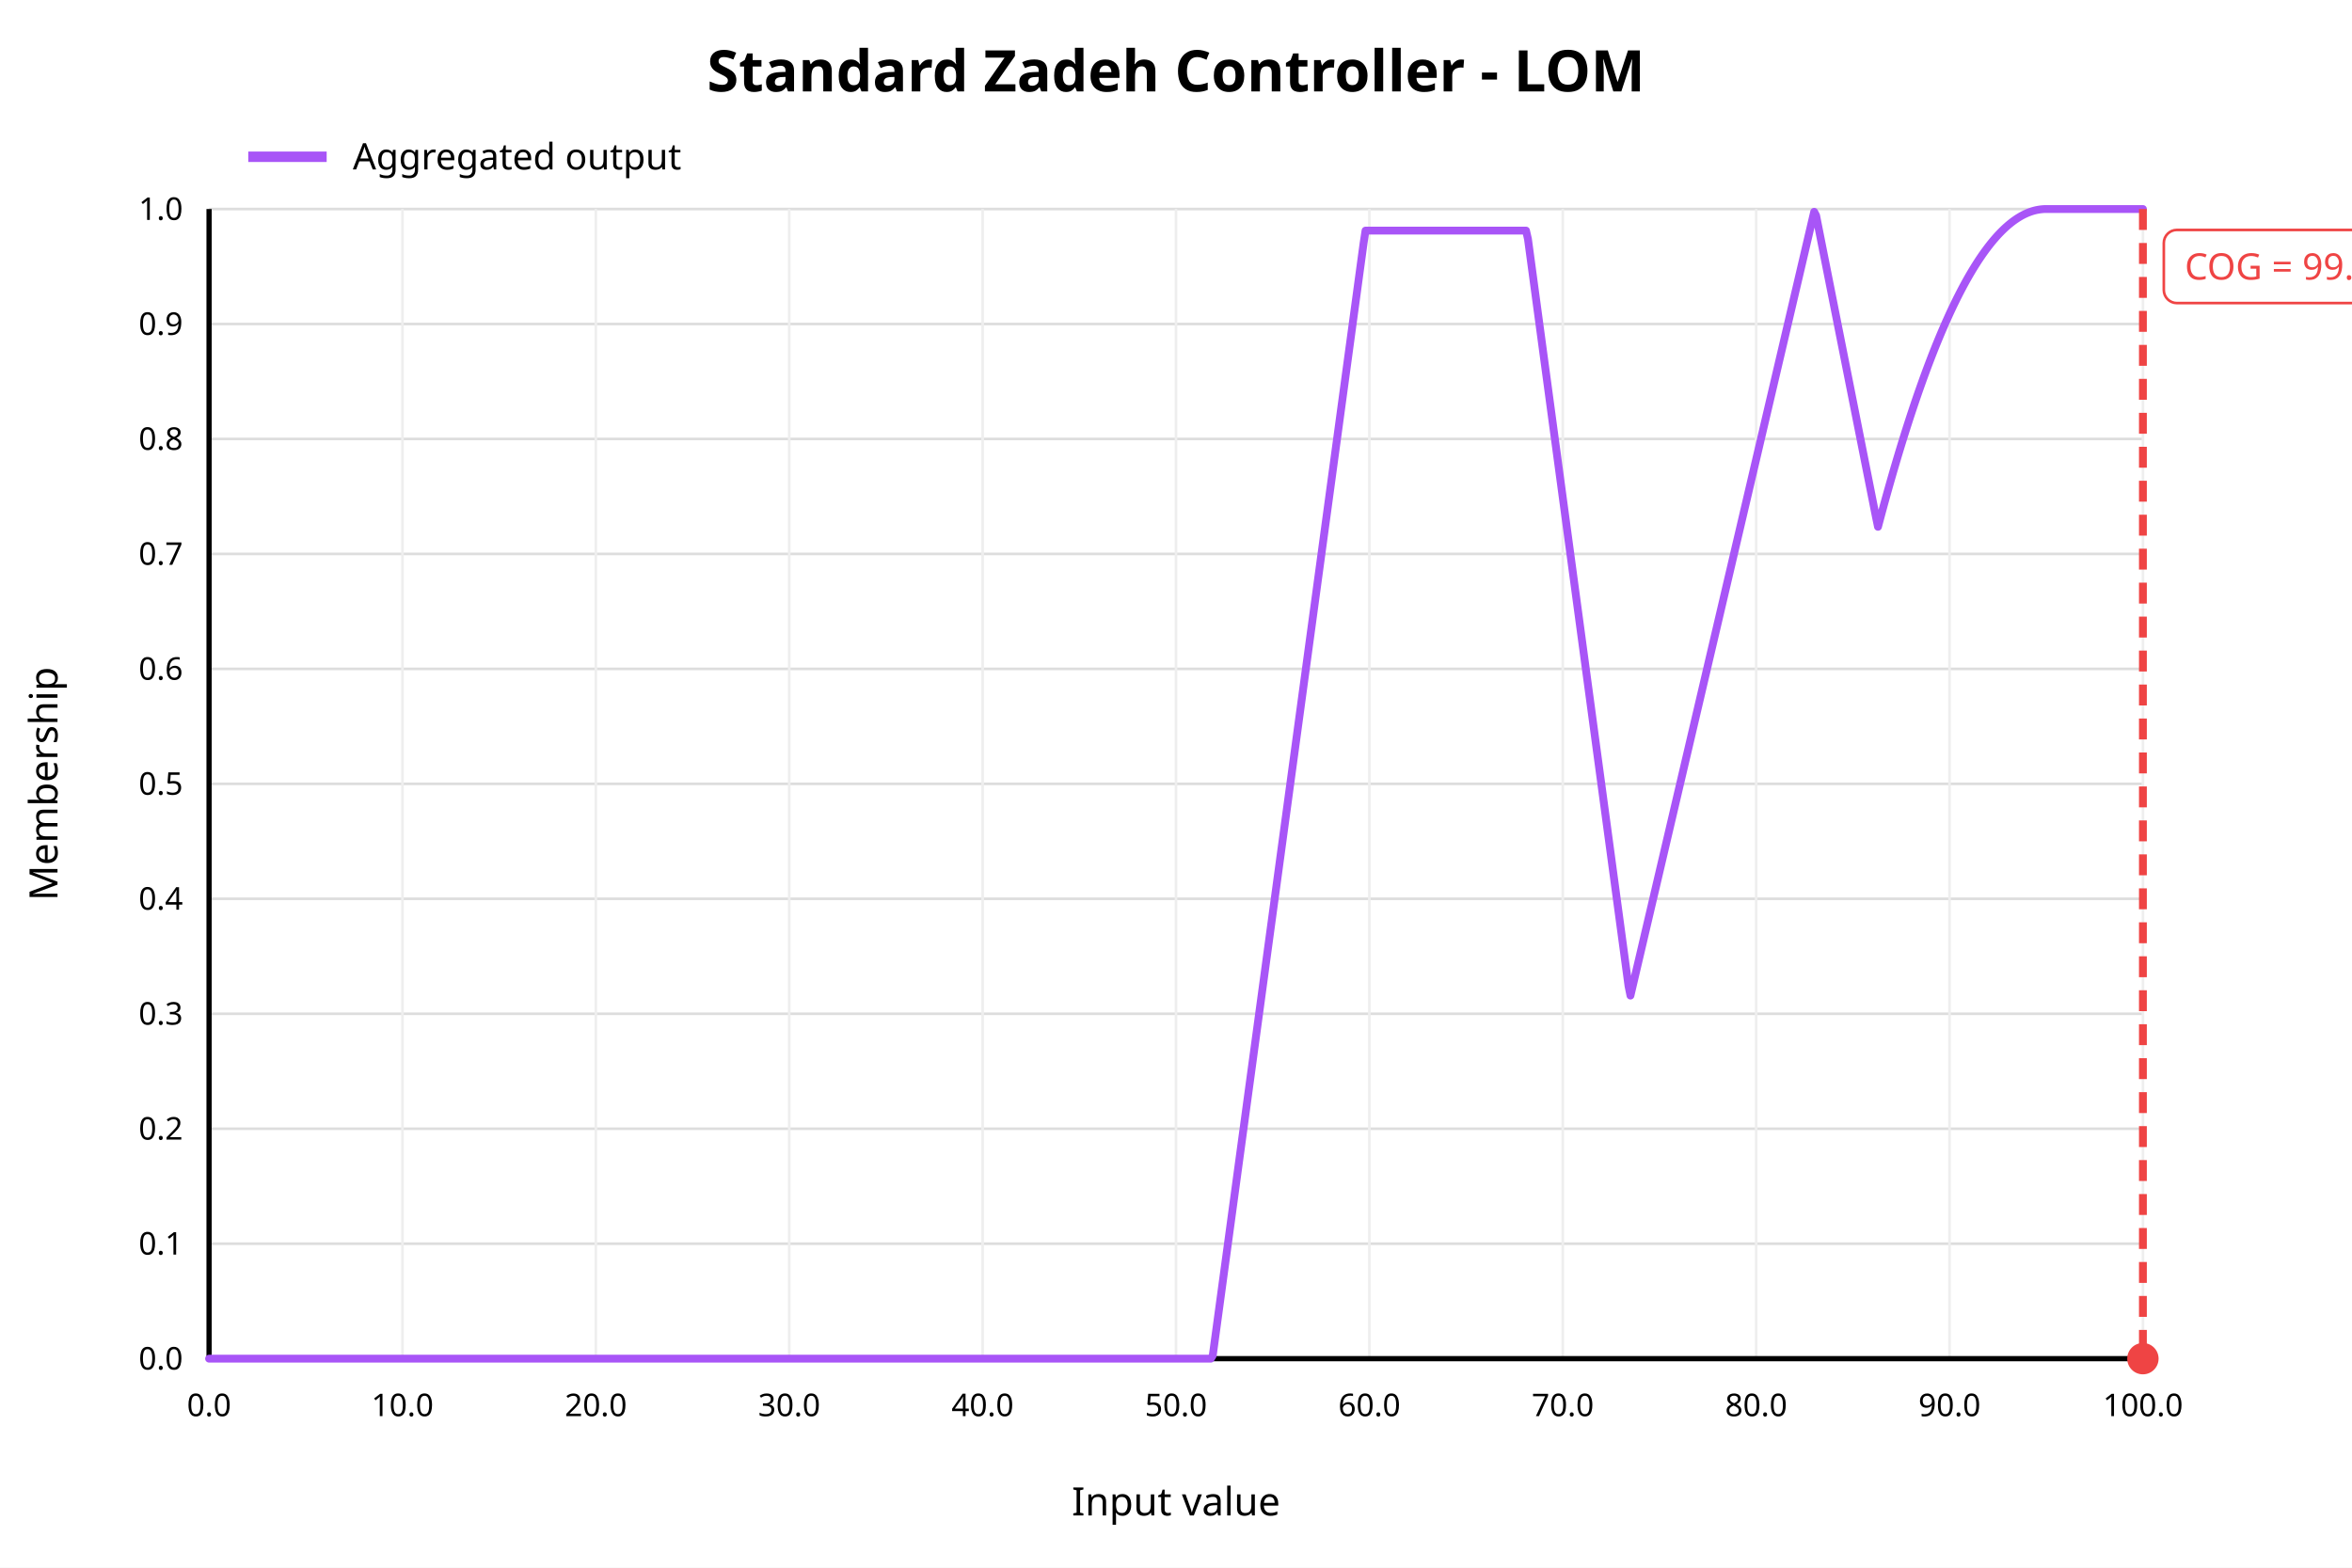
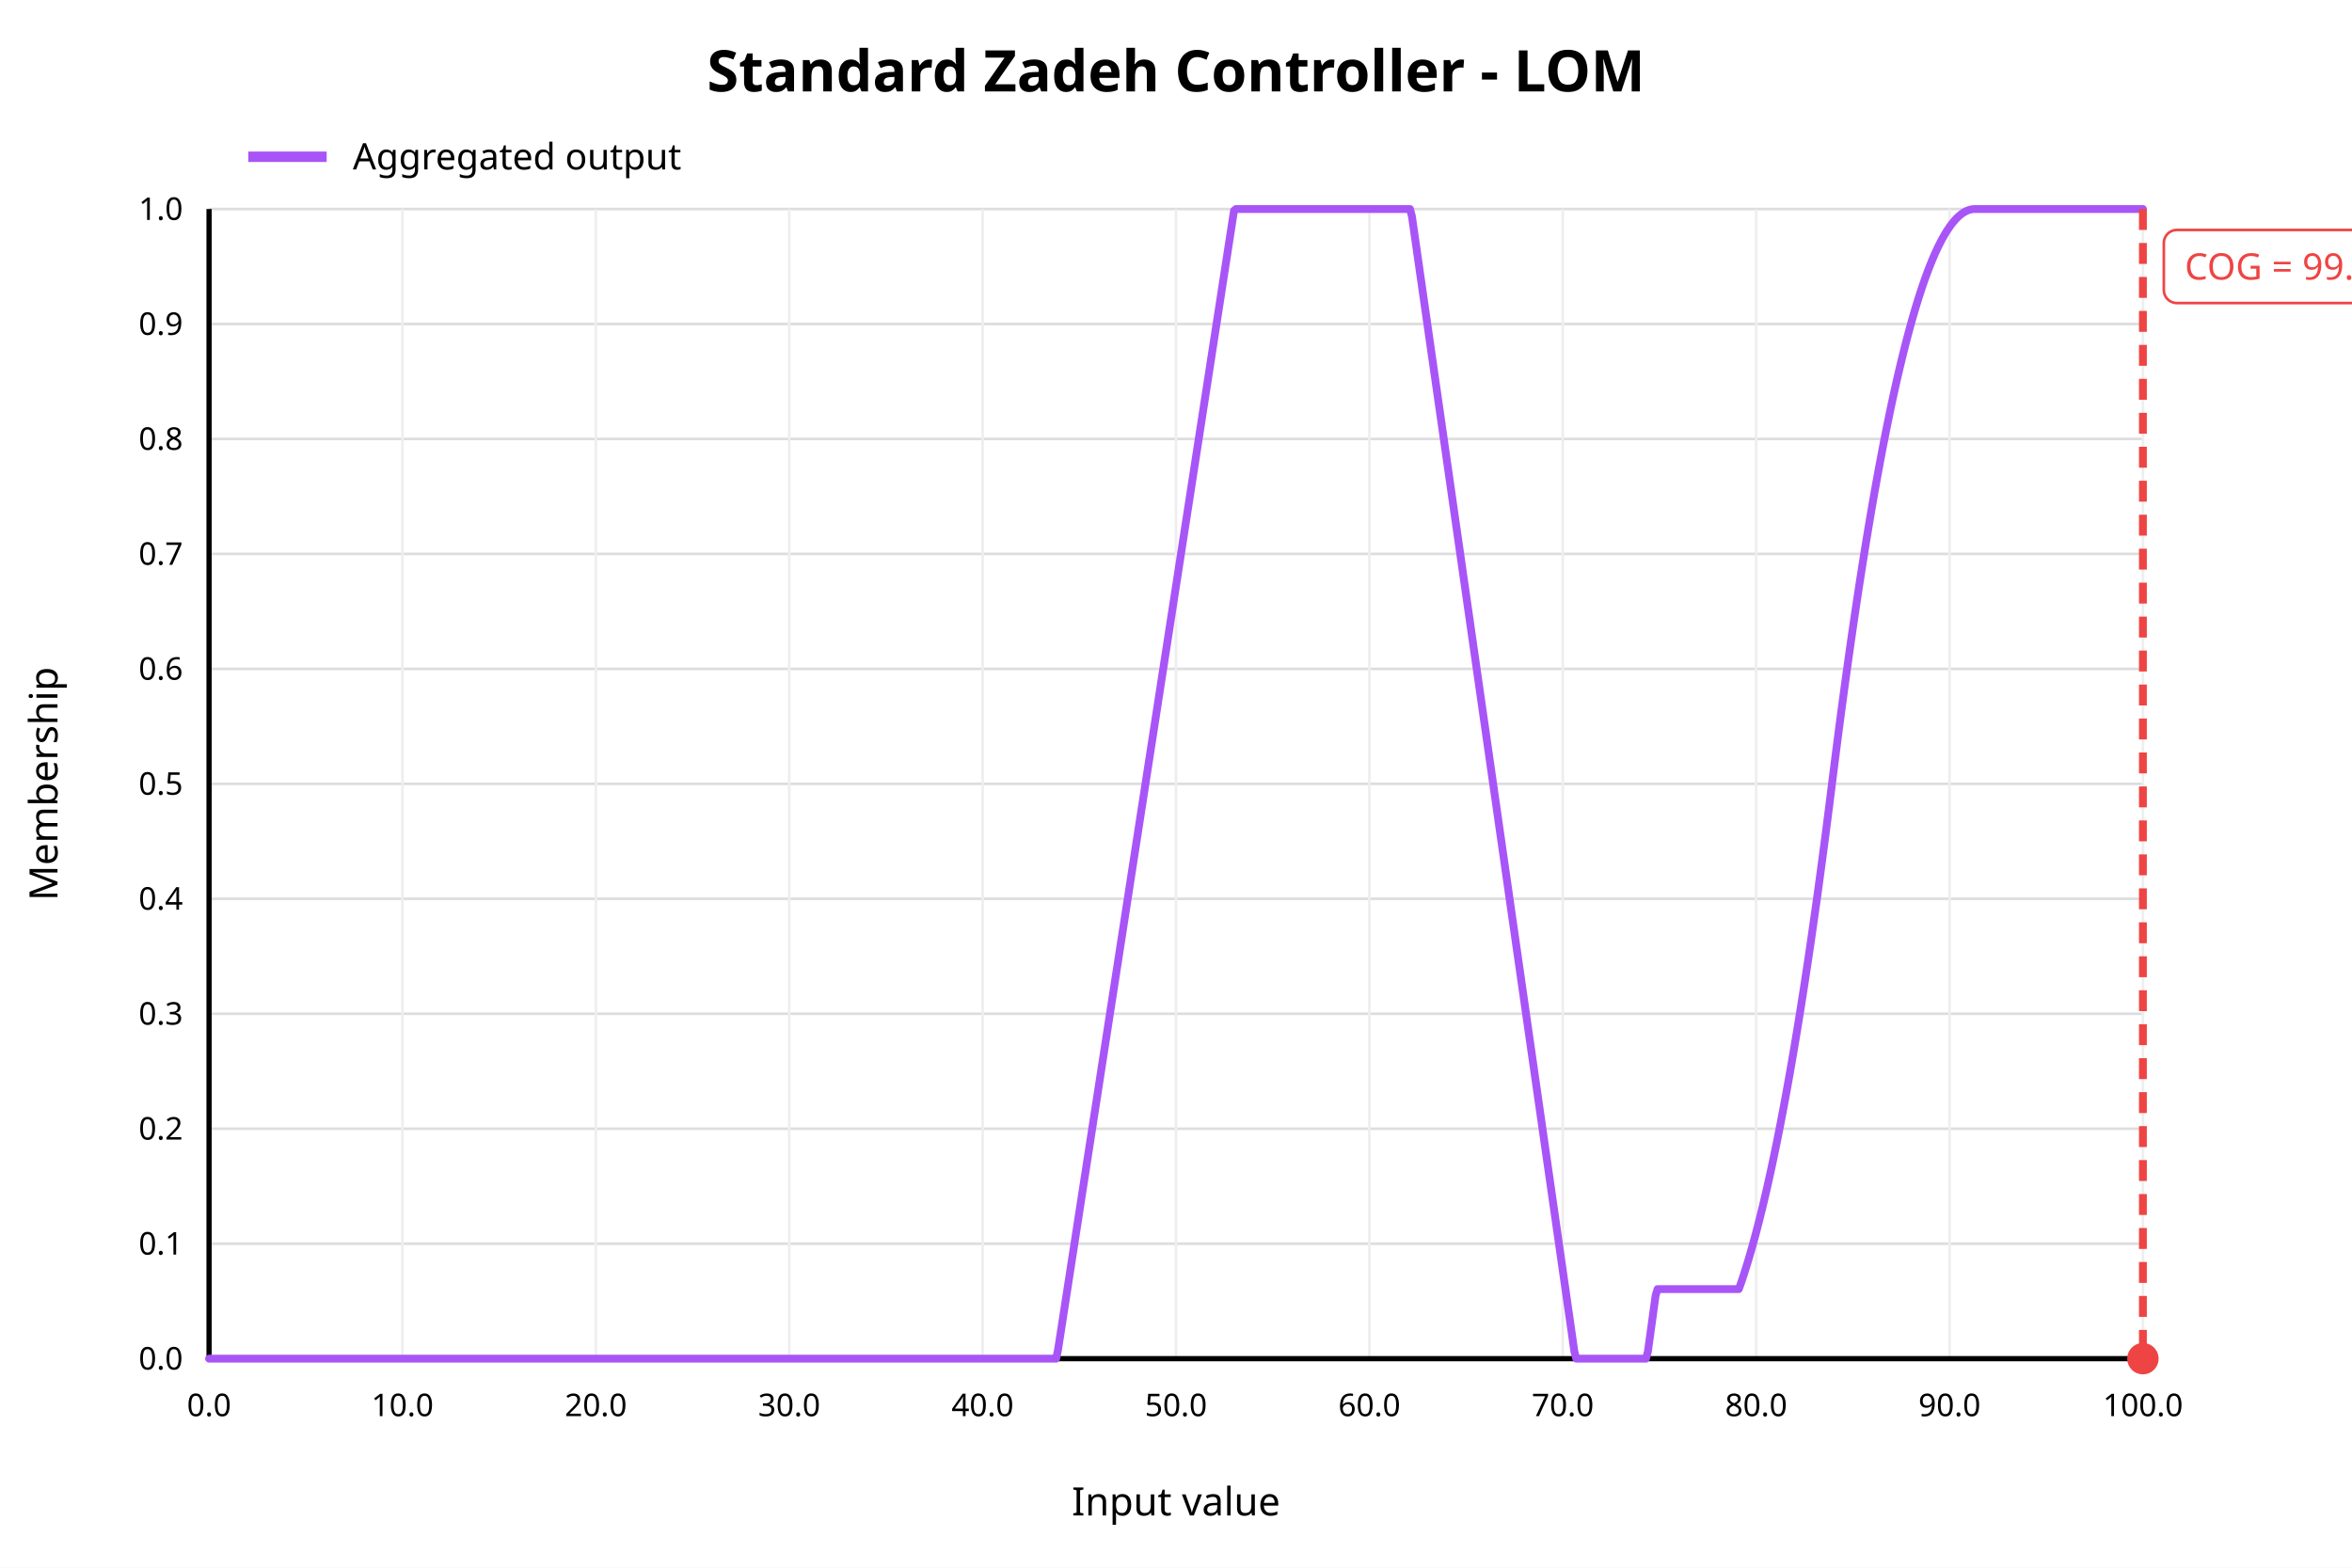
<svg xmlns="http://www.w3.org/2000/svg" width="900" height="600" viewBox="0 0 900 600">
  <rect x="0" y="0" width="900" height="600" fill="white" />
  <text x="450" y="35" text-anchor="middle" font-family="sans-serif" font-size="22" font-weight="bold" fill="black">Standard Zadeh Controller - LOM</text>
  <line x1="80" y1="520.00" x2="820" y2="520.00" stroke="#dddddd" stroke-width="1" />
  <text x="70" y="520.00" text-anchor="end" dominant-baseline="middle" font-family="sans-serif" font-size="12" fill="black">0.0</text>
  <line x1="80" y1="476.00" x2="820" y2="476.00" stroke="#dddddd" stroke-width="1" />
  <text x="70" y="476.00" text-anchor="end" dominant-baseline="middle" font-family="sans-serif" font-size="12" fill="black">0.1</text>
  <line x1="80" y1="432.00" x2="820" y2="432.00" stroke="#dddddd" stroke-width="1" />
  <text x="70" y="432.00" text-anchor="end" dominant-baseline="middle" font-family="sans-serif" font-size="12" fill="black">0.2</text>
  <line x1="80" y1="388.00" x2="820" y2="388.00" stroke="#dddddd" stroke-width="1" />
  <text x="70" y="388.00" text-anchor="end" dominant-baseline="middle" font-family="sans-serif" font-size="12" fill="black">0.3</text>
  <line x1="80" y1="344.00" x2="820" y2="344.00" stroke="#dddddd" stroke-width="1" />
  <text x="70" y="344.00" text-anchor="end" dominant-baseline="middle" font-family="sans-serif" font-size="12" fill="black">0.4</text>
  <line x1="80" y1="300.00" x2="820" y2="300.00" stroke="#dddddd" stroke-width="1" />
  <text x="70" y="300.00" text-anchor="end" dominant-baseline="middle" font-family="sans-serif" font-size="12" fill="black">0.5</text>
  <line x1="80" y1="256.00" x2="820" y2="256.00" stroke="#dddddd" stroke-width="1" />
  <text x="70" y="256.00" text-anchor="end" dominant-baseline="middle" font-family="sans-serif" font-size="12" fill="black">0.6</text>
  <line x1="80" y1="212.00" x2="820" y2="212.00" stroke="#dddddd" stroke-width="1" />
  <text x="70" y="212.00" text-anchor="end" dominant-baseline="middle" font-family="sans-serif" font-size="12" fill="black">0.7</text>
  <line x1="80" y1="168.00" x2="820" y2="168.00" stroke="#dddddd" stroke-width="1" />
  <text x="70" y="168.00" text-anchor="end" dominant-baseline="middle" font-family="sans-serif" font-size="12" fill="black">0.8</text>
  <line x1="80" y1="124.00" x2="820" y2="124.00" stroke="#dddddd" stroke-width="1" />
  <text x="70" y="124.00" text-anchor="end" dominant-baseline="middle" font-family="sans-serif" font-size="12" fill="black">0.9</text>
  <line x1="80" y1="80.00" x2="820" y2="80.00" stroke="#dddddd" stroke-width="1" />
  <text x="70" y="80.00" text-anchor="end" dominant-baseline="middle" font-family="sans-serif" font-size="12" fill="black">1.0</text>
  <line x1="80.00" y1="80" x2="80.00" y2="520" stroke="#eeeeee" stroke-width="1" />
  <text x="80.00" y="542" text-anchor="middle" font-family="sans-serif" font-size="12" fill="black">0.0</text>
  <line x1="154.00" y1="80" x2="154.00" y2="520" stroke="#eeeeee" stroke-width="1" />
  <text x="154.00" y="542" text-anchor="middle" font-family="sans-serif" font-size="12" fill="black">10.0</text>
  <line x1="228.00" y1="80" x2="228.00" y2="520" stroke="#eeeeee" stroke-width="1" />
  <text x="228.00" y="542" text-anchor="middle" font-family="sans-serif" font-size="12" fill="black">20.0</text>
  <line x1="302.00" y1="80" x2="302.00" y2="520" stroke="#eeeeee" stroke-width="1" />
  <text x="302.00" y="542" text-anchor="middle" font-family="sans-serif" font-size="12" fill="black">30.0</text>
  <line x1="376.00" y1="80" x2="376.00" y2="520" stroke="#eeeeee" stroke-width="1" />
  <text x="376.00" y="542" text-anchor="middle" font-family="sans-serif" font-size="12" fill="black">40.0</text>
  <line x1="450.00" y1="80" x2="450.00" y2="520" stroke="#eeeeee" stroke-width="1" />
  <text x="450.00" y="542" text-anchor="middle" font-family="sans-serif" font-size="12" fill="black">50.0</text>
  <line x1="524.00" y1="80" x2="524.00" y2="520" stroke="#eeeeee" stroke-width="1" />
  <text x="524.00" y="542" text-anchor="middle" font-family="sans-serif" font-size="12" fill="black">60.0</text>
  <line x1="598.00" y1="80" x2="598.00" y2="520" stroke="#eeeeee" stroke-width="1" />
  <text x="598.00" y="542" text-anchor="middle" font-family="sans-serif" font-size="12" fill="black">70.0</text>
  <line x1="672.00" y1="80" x2="672.00" y2="520" stroke="#eeeeee" stroke-width="1" />
  <text x="672.00" y="542" text-anchor="middle" font-family="sans-serif" font-size="12" fill="black">80.0</text>
  <line x1="746.00" y1="80" x2="746.00" y2="520" stroke="#eeeeee" stroke-width="1" />
  <text x="746.00" y="542" text-anchor="middle" font-family="sans-serif" font-size="12" fill="black">90.0</text>
  <line x1="820.00" y1="80" x2="820.00" y2="520" stroke="#eeeeee" stroke-width="1" />
  <text x="820.00" y="542" text-anchor="middle" font-family="sans-serif" font-size="12" fill="black">100.0</text>
  <line x1="80" y1="520" x2="820" y2="520" stroke="black" stroke-width="2" />
  <line x1="80" y1="80" x2="80" y2="520" stroke="black" stroke-width="2" />
  <text x="450" y="580" text-anchor="middle" font-family="sans-serif" font-size="15" fill="black">Input value</text>
  <text x="22" y="300" text-anchor="middle" font-family="sans-serif" font-size="15" fill="black" transform="rotate(-90 22 300)">Membership</text>
-   <polyline fill="none" stroke="#a855f7" stroke-width="3" stroke-linejoin="round" stroke-linecap="round" points="80.00,520.00 80.74,520.00 81.48,520.00 82.22,520.00 82.96,520.00 83.70,520.00 84.44,520.00 85.18,520.00 85.92,520.00 86.66,520.00 87.40,520.00 88.14,520.00 88.88,520.00 89.62,520.00 90.36,520.00 91.10,520.00 91.84,520.00 92.58,520.00 93.32,520.00 94.06,520.00 94.80,520.00 95.54,520.00 96.28,520.00 97.02,520.00 97.76,520.00 98.50,520.00 99.24,520.00 99.98,520.00 100.72,520.00 101.46,520.00 102.20,520.00 102.94,520.00 103.68,520.00 104.42,520.00 105.16,520.00 105.90,520.00 106.64,520.00 107.38,520.00 108.12,520.00 108.86,520.00 109.60,520.00 110.34,520.00 111.08,520.00 111.82,520.00 112.56,520.00 113.30,520.00 114.04,520.00 114.78,520.00 115.52,520.00 116.26,520.00 117.00,520.00 117.74,520.00 118.48,520.00 119.22,520.00 119.96,520.00 120.70,520.00 121.44,520.00 122.18,520.00 122.92,520.00 123.66,520.00 124.40,520.00 125.14,520.00 125.88,520.00 126.62,520.00 127.36,520.00 128.10,520.00 128.84,520.00 129.58,520.00 130.32,520.00 131.06,520.00 131.80,520.00 132.54,520.00 133.28,520.00 134.02,520.00 134.76,520.00 135.50,520.00 136.24,520.00 136.98,520.00 137.72,520.00 138.46,520.00 139.20,520.00 139.94,520.00 140.68,520.00 141.42,520.00 142.16,520.00 142.90,520.00 143.64,520.00 144.38,520.00 145.12,520.00 145.86,520.00 146.60,520.00 147.34,520.00 148.08,520.00 148.82,520.00 149.56,520.00 150.30,520.00 151.04,520.00 151.78,520.00 152.52,520.00 153.26,520.00 154.00,520.00 154.74,520.00 155.48,520.00 156.22,520.00 156.96,520.00 157.70,520.00 158.44,520.00 159.18,520.00 159.92,520.00 160.66,520.00 161.40,520.00 162.14,520.00 162.88,520.00 163.62,520.00 164.36,520.00 165.10,520.00 165.84,520.00 166.58,520.00 167.32,520.00 168.06,520.00 168.80,520.00 169.54,520.00 170.28,520.00 171.02,520.00 171.76,520.00 172.50,520.00 173.24,520.00 173.98,520.00 174.72,520.00 175.46,520.00 176.20,520.00 176.94,520.00 177.68,520.00 178.42,520.00 179.16,520.00 179.90,520.00 180.64,520.00 181.38,520.00 182.12,520.00 182.86,520.00 183.60,520.00 184.34,520.00 185.08,520.00 185.82,520.00 186.56,520.00 187.30,520.00 188.04,520.00 188.78,520.00 189.52,520.00 190.26,520.00 191.00,520.00 191.74,520.00 192.48,520.00 193.22,520.00 193.96,520.00 194.70,520.00 195.44,520.00 196.18,520.00 196.92,520.00 197.66,520.00 198.40,520.00 199.14,520.00 199.88,520.00 200.62,520.00 201.36,520.00 202.10,520.00 202.84,520.00 203.58,520.00 204.32,520.00 205.06,520.00 205.80,520.00 206.54,520.00 207.28,520.00 208.02,520.00 208.76,520.00 209.50,520.00 210.24,520.00 210.98,520.00 211.72,520.00 212.46,520.00 213.20,520.00 213.94,520.00 214.68,520.00 215.42,520.00 216.16,520.00 216.90,520.00 217.64,520.00 218.38,520.00 219.12,520.00 219.86,520.00 220.60,520.00 221.34,520.00 222.08,520.00 222.82,520.00 223.56,520.00 224.30,520.00 225.04,520.00 225.78,520.00 226.52,520.00 227.26,520.00 228.00,520.00 228.74,520.00 229.48,520.00 230.22,520.00 230.96,520.00 231.70,520.00 232.44,520.00 233.18,520.00 233.92,520.00 234.66,520.00 235.40,520.00 236.14,520.00 236.88,520.00 237.62,520.00 238.36,520.00 239.10,520.00 239.84,520.00 240.58,520.00 241.32,520.00 242.06,520.00 242.80,520.00 243.54,520.00 244.28,520.00 245.02,520.00 245.76,520.00 246.50,520.00 247.24,520.00 247.98,520.00 248.72,520.00 249.46,520.00 250.20,520.00 250.94,520.00 251.68,520.00 252.42,520.00 253.16,520.00 253.90,520.00 254.64,520.00 255.38,520.00 256.12,520.00 256.86,520.00 257.60,520.00 258.34,520.00 259.08,520.00 259.82,520.00 260.56,520.00 261.30,520.00 262.04,520.00 262.78,520.00 263.52,520.00 264.26,520.00 265.00,520.00 265.74,520.00 266.48,520.00 267.22,520.00 267.96,520.00 268.70,520.00 269.44,520.00 270.18,520.00 270.92,520.00 271.66,520.00 272.40,520.00 273.14,520.00 273.88,520.00 274.62,520.00 275.36,520.00 276.10,520.00 276.84,520.00 277.58,520.00 278.32,520.00 279.06,520.00 279.80,520.00 280.54,520.00 281.28,520.00 282.02,520.00 282.76,520.00 283.50,520.00 284.24,520.00 284.98,520.00 285.72,520.00 286.46,520.00 287.20,520.00 287.94,520.00 288.68,520.00 289.42,520.00 290.16,520.00 290.90,520.00 291.64,520.00 292.38,520.00 293.12,520.00 293.86,520.00 294.60,520.00 295.34,520.00 296.08,520.00 296.82,520.00 297.56,520.00 298.30,520.00 299.04,520.00 299.78,520.00 300.52,520.00 301.26,520.00 302.00,520.00 302.74,520.00 303.48,520.00 304.22,520.00 304.96,520.00 305.70,520.00 306.44,520.00 307.18,520.00 307.92,520.00 308.66,520.00 309.40,520.00 310.14,520.00 310.88,520.00 311.62,520.00 312.36,520.00 313.10,520.00 313.84,520.00 314.58,520.00 315.32,520.00 316.06,520.00 316.80,520.00 317.54,520.00 318.28,520.00 319.02,520.00 319.76,520.00 320.50,520.00 321.24,520.00 321.98,520.00 322.72,520.00 323.46,520.00 324.20,520.00 324.94,520.00 325.68,520.00 326.42,520.00 327.16,520.00 327.90,520.00 328.64,520.00 329.38,520.00 330.12,520.00 330.86,520.00 331.60,520.00 332.34,520.00 333.08,520.00 333.82,520.00 334.56,520.00 335.30,520.00 336.04,520.00 336.78,520.00 337.52,520.00 338.26,520.00 339.00,520.00 339.74,520.00 340.48,520.00 341.22,520.00 341.96,520.00 342.70,520.00 343.44,520.00 344.18,520.00 344.92,520.00 345.66,520.00 346.40,520.00 347.14,520.00 347.88,520.00 348.62,520.00 349.36,520.00 350.10,520.00 350.84,520.00 351.58,520.00 352.32,520.00 353.06,520.00 353.80,520.00 354.54,520.00 355.28,520.00 356.02,520.00 356.76,520.00 357.50,520.00 358.24,520.00 358.98,520.00 359.72,520.00 360.46,520.00 361.20,520.00 361.94,520.00 362.68,520.00 363.42,520.00 364.16,520.00 364.90,520.00 365.64,520.00 366.38,520.00 367.12,520.00 367.86,520.00 368.60,520.00 369.34,520.00 370.08,520.00 370.82,520.00 371.56,520.00 372.30,520.00 373.04,520.00 373.78,520.00 374.52,520.00 375.26,520.00 376.00,520.00 376.74,520.00 377.48,520.00 378.22,520.00 378.96,520.00 379.70,520.00 380.44,520.00 381.18,520.00 381.92,520.00 382.66,520.00 383.40,520.00 384.14,520.00 384.88,520.00 385.62,520.00 386.36,520.00 387.10,520.00 387.84,520.00 388.58,520.00 389.32,520.00 390.06,520.00 390.80,520.00 391.54,520.00 392.28,520.00 393.02,520.00 393.76,520.00 394.50,520.00 395.24,520.00 395.98,520.00 396.72,520.00 397.46,520.00 398.20,520.00 398.94,520.00 399.68,520.00 400.42,520.00 401.16,520.00 401.90,520.00 402.64,520.00 403.38,520.00 404.12,520.00 404.86,520.00 405.60,520.00 406.34,520.00 407.08,520.00 407.82,520.00 408.56,520.00 409.30,520.00 410.04,520.00 410.78,520.00 411.52,520.00 412.26,520.00 413.00,520.00 413.74,520.00 414.48,520.00 415.22,520.00 415.96,520.00 416.70,520.00 417.44,520.00 418.18,520.00 418.92,520.00 419.66,520.00 420.40,520.00 421.14,520.00 421.88,520.00 422.62,520.00 423.36,520.00 424.10,520.00 424.84,520.00 425.58,520.00 426.32,520.00 427.06,520.00 427.80,520.00 428.54,520.00 429.28,520.00 430.02,520.00 430.76,520.00 431.50,520.00 432.24,520.00 432.98,520.00 433.72,520.00 434.46,520.00 435.20,520.00 435.94,520.00 436.68,520.00 437.42,520.00 438.16,520.00 438.90,520.00 439.64,520.00 440.38,520.00 441.12,520.00 441.86,520.00 442.60,520.00 443.34,520.00 444.08,520.00 444.82,520.00 445.56,520.00 446.30,520.00 447.04,520.00 447.78,520.00 448.52,520.00 449.26,520.00 450.00,520.00 450.74,520.00 451.48,520.00 452.22,520.00 452.96,520.00 453.70,520.00 454.44,520.00 455.18,520.00 455.92,520.00 456.66,520.00 457.40,520.00 458.14,520.00 458.88,520.00 459.62,520.00 460.36,520.00 461.10,520.00 461.84,520.00 462.58,520.00 463.32,520.00 464.06,518.82 464.80,513.36 465.54,507.91 466.28,502.45 467.02,496.99 467.76,491.53 468.50,486.07 469.24,480.62 469.98,475.16 470.72,469.70 471.46,464.24 472.20,458.78 472.94,453.32 473.68,447.87 474.42,442.41 475.16,436.95 475.90,431.49 476.64,426.03 477.38,420.57 478.12,415.12 478.86,409.66 479.60,404.20 480.34,398.74 481.08,393.28 481.82,387.82 482.56,382.37 483.30,376.91 484.04,371.45 484.78,365.99 485.52,360.53 486.26,355.08 487.00,349.62 487.74,344.16 488.48,338.70 489.22,333.24 489.96,327.78 490.70,322.33 491.44,316.87 492.18,311.41 492.92,305.95 493.66,300.49 494.40,295.03 495.14,289.58 495.88,284.12 496.62,278.66 497.36,273.20 498.10,267.74 498.84,262.28 499.58,256.83 500.32,251.37 501.06,245.91 501.80,240.45 502.54,234.99 503.28,229.53 504.02,224.08 504.76,218.62 505.50,213.16 506.24,207.70 506.98,202.24 507.72,196.79 508.46,191.33 509.20,185.87 509.94,180.41 510.68,174.95 511.42,169.49 512.16,164.04 512.90,158.58 513.64,153.12 514.38,147.66 515.12,142.20 515.86,136.74 516.60,131.29 517.34,125.83 518.08,120.37 518.82,114.91 519.56,109.45 520.30,103.99 521.04,98.54 521.78,93.08 522.52,88.26 523.26,88.26 524.00,88.26 524.74,88.26 525.48,88.26 526.22,88.26 526.96,88.26 527.70,88.26 528.44,88.26 529.18,88.26 529.92,88.26 530.66,88.26 531.40,88.26 532.14,88.26 532.88,88.26 533.62,88.26 534.36,88.26 535.10,88.26 535.84,88.26 536.58,88.26 537.32,88.26 538.06,88.26 538.80,88.26 539.54,88.26 540.28,88.26 541.02,88.26 541.76,88.26 542.50,88.26 543.24,88.26 543.98,88.26 544.72,88.26 545.46,88.26 546.20,88.26 546.94,88.26 547.68,88.26 548.42,88.26 549.16,88.26 549.90,88.26 550.64,88.26 551.38,88.26 552.12,88.26 552.86,88.26 553.60,88.26 554.34,88.26 555.08,88.26 555.82,88.26 556.56,88.26 557.30,88.26 558.04,88.26 558.78,88.26 559.52,88.26 560.26,88.26 561.00,88.26 561.74,88.26 562.48,88.26 563.22,88.26 563.96,88.26 564.70,88.26 565.44,88.26 566.18,88.26 566.92,88.26 567.66,88.26 568.40,88.26 569.14,88.26 569.88,88.26 570.62,88.26 571.36,88.26 572.10,88.26 572.84,88.26 573.58,88.26 574.32,88.26 575.06,88.26 575.80,88.26 576.54,88.26 577.28,88.26 578.02,88.26 578.76,88.26 579.50,88.26 580.24,88.26 580.98,88.26 581.72,88.26 582.46,88.26 583.20,88.26 583.94,88.26 584.68,91.49 585.42,96.99 586.16,102.49 586.90,107.99 587.64,113.49 588.38,118.98 589.12,124.48 589.86,129.98 590.60,135.48 591.34,140.98 592.08,146.47 592.82,151.97 593.56,157.47 594.30,162.97 595.04,168.47 595.78,173.97 596.52,179.46 597.26,184.96 598.00,190.46 598.74,195.96 599.48,201.46 600.22,206.95 600.96,212.45 601.70,217.95 602.44,223.45 603.18,228.95 603.92,234.44 604.66,239.94 605.40,245.44 606.14,250.94 606.88,256.44 607.62,261.94 608.36,267.43 609.10,272.93 609.84,278.43 610.58,283.93 611.32,289.43 612.06,294.92 612.80,300.42 613.54,305.92 614.28,311.42 615.02,316.92 615.76,322.41 616.50,327.91 617.24,333.41 617.98,338.91 618.72,344.41 619.46,349.91 620.20,355.40 620.94,360.90 621.68,366.40 622.42,371.90 623.16,377.40 623.90,381.04 624.64,377.88 625.38,374.72 626.12,371.56 626.86,368.40 627.60,365.25 628.34,362.09 629.08,358.93 629.82,355.77 630.56,352.62 631.30,349.46 632.04,346.30 632.78,343.14 633.52,339.99 634.26,336.83 635.00,333.67 635.74,330.51 636.48,327.36 637.22,324.20 637.96,321.04 638.70,317.88 639.44,314.72 640.18,311.57 640.92,308.41 641.66,305.25 642.40,302.09 643.14,298.94 643.88,295.78 644.62,292.62 645.36,289.46 646.10,286.31 646.84,283.15 647.58,279.99 648.32,276.83 649.06,273.67 649.80,270.52 650.54,267.36 651.28,264.20 652.02,261.04 652.76,257.89 653.50,254.73 654.24,251.57 654.98,248.41 655.72,245.26 656.46,242.10 657.20,238.94 657.94,235.78 658.68,232.62 659.42,229.47 660.16,226.31 660.90,223.15 661.64,219.99 662.38,216.84 663.12,213.68 663.86,210.52 664.60,207.36 665.34,204.21 666.08,201.05 666.82,197.89 667.56,194.73 668.30,191.58 669.04,188.42 669.78,185.26 670.52,182.10 671.26,178.94 672.00,175.79 672.74,172.63 673.48,169.47 674.22,166.31 674.96,163.16 675.70,160.00 676.44,156.84 677.18,153.68 677.92,150.53 678.66,147.37 679.40,144.21 680.14,141.05 680.88,137.89 681.62,134.74 682.36,131.58 683.10,128.42 683.84,125.26 684.58,122.11 685.32,118.95 686.06,115.79 686.80,112.63 687.54,109.48 688.28,106.32 689.02,103.16 689.76,100.00 690.50,96.85 691.24,93.69 691.98,90.53 692.72,87.37 693.46,84.21 694.20,81.06 694.94,82.48 695.68,86.21 696.42,89.94 697.16,93.67 697.90,97.40 698.64,101.13 699.38,104.86 700.12,108.59 700.86,112.31 701.60,116.04 702.34,119.77 703.08,123.50 703.82,127.23 704.56,130.96 705.30,134.69 706.04,138.42 706.78,142.15 707.52,145.88 708.26,149.61 709.00,153.34 709.74,157.06 710.48,160.79 711.22,164.52 711.96,168.25 712.70,171.98 713.44,175.71 714.18,179.44 714.92,183.17 715.66,186.90 716.40,190.63 717.14,194.36 717.88,198.09 718.62,201.63 719.36,198.85 720.10,196.10 720.84,193.38 721.58,190.69 722.32,188.04 723.06,185.42 723.80,182.83 724.54,180.27 725.28,177.75 726.02,175.25 726.76,172.79 727.50,170.36 728.24,167.97 728.98,165.60 729.72,163.27 730.46,160.97 731.20,158.70 731.94,156.47 732.68,154.26 733.42,152.09 734.16,149.95 734.90,147.85 735.64,145.77 736.38,143.73 737.12,141.72 737.86,139.74 738.60,137.80 739.34,135.88 740.08,134.00 740.82,132.15 741.56,130.34 742.30,128.55 743.04,126.80 743.78,125.08 744.52,123.39 745.26,121.74 746.00,120.11 746.74,118.52 747.48,116.96 748.22,115.44 748.96,113.94 749.70,112.48 750.44,111.05 751.18,109.65 751.92,108.28 752.66,106.95 753.40,105.65 754.14,104.38 754.88,103.14 755.62,101.94 756.36,100.77 757.10,99.62 757.84,98.52 758.58,97.44 759.32,96.40 760.06,95.39 760.80,94.41 761.54,93.46 762.28,92.54 763.02,91.66 763.76,90.81 764.50,89.99 765.24,89.21 765.98,88.45 766.72,87.73 767.46,87.04 768.20,86.38 768.94,85.76 769.68,85.17 770.42,84.60 771.16,84.08 771.90,83.58 772.64,83.12 773.38,82.68 774.12,82.28 774.86,81.92 775.60,81.58 776.34,81.28 777.08,81.01 777.82,80.77 778.56,80.56 779.30,80.39 780.04,80.25 780.78,80.14 781.52,80.06 782.26,80.01 783.00,80.00 783.74,80.00 784.48,80.00 785.22,80.00 785.96,80.00 786.70,80.00 787.44,80.00 788.18,80.00 788.92,80.00 789.66,80.00 790.40,80.00 791.14,80.00 791.88,80.00 792.62,80.00 793.36,80.00 794.10,80.00 794.84,80.00 795.58,80.00 796.32,80.00 797.06,80.00 797.80,80.00 798.54,80.00 799.28,80.00 800.02,80.00 800.76,80.00 801.50,80.00 802.24,80.00 802.98,80.00 803.72,80.00 804.46,80.00 805.20,80.00 805.94,80.00 806.68,80.00 807.42,80.00 808.16,80.00 808.90,80.00 809.64,80.00 810.38,80.00 811.12,80.00 811.86,80.00 812.60,80.00 813.34,80.00 814.08,80.00 814.82,80.00 815.56,80.00 816.30,80.00 817.04,80.00 817.78,80.00 818.52,80.00 819.26,80.00 820.00,80.00" />
+   <polyline fill="none" stroke="#a855f7" stroke-width="3" stroke-linejoin="round" stroke-linecap="round" points="80.00,520.00 80.74,520.00 81.48,520.00 82.22,520.00 82.96,520.00 83.70,520.00 84.44,520.00 85.18,520.00 85.92,520.00 86.66,520.00 87.40,520.00 88.14,520.00 88.88,520.00 89.62,520.00 90.36,520.00 91.10,520.00 91.84,520.00 92.58,520.00 93.32,520.00 94.06,520.00 94.80,520.00 95.54,520.00 96.28,520.00 97.02,520.00 97.76,520.00 98.50,520.00 99.24,520.00 99.98,520.00 100.72,520.00 101.46,520.00 102.20,520.00 102.94,520.00 103.68,520.00 104.42,520.00 105.16,520.00 105.90,520.00 106.64,520.00 107.38,520.00 108.12,520.00 108.86,520.00 109.60,520.00 110.34,520.00 111.08,520.00 111.82,520.00 112.56,520.00 113.30,520.00 114.04,520.00 114.78,520.00 115.52,520.00 116.26,520.00 117.00,520.00 117.74,520.00 118.48,520.00 119.22,520.00 119.96,520.00 120.70,520.00 121.44,520.00 122.18,520.00 122.92,520.00 123.66,520.00 124.40,520.00 125.14,520.00 125.88,520.00 126.62,520.00 127.36,520.00 128.10,520.00 128.84,520.00 129.58,520.00 130.32,520.00 131.06,520.00 131.80,520.00 132.54,520.00 133.28,520.00 134.02,520.00 134.76,520.00 135.50,520.00 136.24,520.00 136.98,520.00 137.72,520.00 138.46,520.00 139.20,520.00 139.94,520.00 140.68,520.00 141.42,520.00 142.16,520.00 142.90,520.00 143.64,520.00 144.38,520.00 145.12,520.00 145.86,520.00 146.60,520.00 147.34,520.00 148.08,520.00 148.82,520.00 149.56,520.00 150.30,520.00 151.04,520.00 151.78,520.00 152.52,520.00 153.26,520.00 154.00,520.00 154.74,520.00 155.48,520.00 156.22,520.00 156.96,520.00 157.70,520.00 158.44,520.00 159.18,520.00 159.92,520.00 160.66,520.00 161.40,520.00 162.14,520.00 162.88,520.00 163.62,520.00 164.36,520.00 165.10,520.00 165.84,520.00 166.58,520.00 167.32,520.00 168.06,520.00 168.80,520.00 169.54,520.00 170.28,520.00 171.02,520.00 171.76,520.00 172.50,520.00 173.24,520.00 173.98,520.00 174.72,520.00 175.46,520.00 176.20,520.00 176.94,520.00 177.68,520.00 178.42,520.00 179.16,520.00 179.90,520.00 180.64,520.00 181.38,520.00 182.12,520.00 182.86,520.00 183.60,520.00 184.34,520.00 185.08,520.00 185.82,520.00 186.56,520.00 187.30,520.00 188.04,520.00 188.78,520.00 189.52,520.00 190.26,520.00 191.00,520.00 191.74,520.00 192.48,520.00 193.22,520.00 193.96,520.00 194.70,520.00 195.44,520.00 196.18,520.00 196.92,520.00 197.66,520.00 198.40,520.00 199.14,520.00 199.88,520.00 200.62,520.00 201.36,520.00 202.10,520.00 202.84,520.00 203.58,520.00 204.32,520.00 205.06,520.00 205.80,520.00 206.54,520.00 207.28,520.00 208.02,520.00 208.76,520.00 209.50,520.00 210.24,520.00 210.98,520.00 211.72,520.00 212.46,520.00 213.20,520.00 213.94,520.00 214.68,520.00 215.42,520.00 216.16,520.00 216.90,520.00 217.64,520.00 218.38,520.00 219.12,520.00 219.86,520.00 220.60,520.00 221.34,520.00 222.08,520.00 222.82,520.00 223.56,520.00 224.30,520.00 225.04,520.00 225.78,520.00 226.52,520.00 227.26,520.00 228.00,520.00 228.74,520.00 229.48,520.00 230.22,520.00 230.96,520.00 231.70,520.00 232.44,520.00 233.18,520.00 233.92,520.00 234.66,520.00 235.40,520.00 236.14,520.00 236.88,520.00 237.62,520.00 238.36,520.00 239.10,520.00 239.84,520.00 240.58,520.00 241.32,520.00 242.06,520.00 242.80,520.00 243.54,520.00 244.28,520.00 245.02,520.00 245.76,520.00 246.50,520.00 247.24,520.00 247.98,520.00 248.72,520.00 249.46,520.00 250.20,520.00 250.94,520.00 251.68,520.00 252.42,520.00 253.16,520.00 253.90,520.00 254.64,520.00 255.38,520.00 256.12,520.00 256.86,520.00 257.60,520.00 258.34,520.00 259.08,520.00 259.82,520.00 260.56,520.00 261.30,520.00 262.04,520.00 262.78,520.00 263.52,520.00 264.26,520.00 265.00,520.00 265.74,520.00 266.48,520.00 267.22,520.00 267.96,520.00 268.70,520.00 269.44,520.00 270.18,520.00 270.92,520.00 271.66,520.00 272.40,520.00 273.14,520.00 273.88,520.00 274.62,520.00 275.36,520.00 276.10,520.00 276.84,520.00 277.58,520.00 278.32,520.00 279.06,520.00 279.80,520.00 280.54,520.00 281.28,520.00 282.02,520.00 282.76,520.00 283.50,520.00 284.24,520.00 284.98,520.00 285.72,520.00 286.46,520.00 287.20,520.00 287.94,520.00 288.68,520.00 289.42,520.00 290.16,520.00 290.90,520.00 291.64,520.00 292.38,520.00 293.12,520.00 293.86,520.00 294.60,520.00 295.34,520.00 296.08,520.00 296.82,520.00 297.56,520.00 298.30,520.00 299.04,520.00 299.78,520.00 300.52,520.00 301.26,520.00 302.00,520.00 302.74,520.00 303.48,520.00 304.22,520.00 304.96,520.00 305.70,520.00 306.44,520.00 307.18,520.00 307.92,520.00 308.66,520.00 309.40,520.00 310.14,520.00 310.88,520.00 311.62,520.00 312.36,520.00 313.10,520.00 313.84,520.00 314.58,520.00 315.32,520.00 316.06,520.00 316.80,520.00 317.54,520.00 318.28,520.00 319.02,520.00 319.76,520.00 320.50,520.00 321.24,520.00 321.98,520.00 322.72,520.00 323.46,520.00 324.20,520.00 324.94,520.00 325.68,520.00 326.42,520.00 327.16,520.00 327.90,520.00 328.64,520.00 329.38,520.00 330.12,520.00 330.86,520.00 331.60,520.00 332.34,520.00 333.08,520.00 333.82,520.00 334.56,520.00 335.30,520.00 336.04,520.00 336.78,520.00 337.52,520.00 338.26,520.00 339.00,520.00 339.74,520.00 340.48,520.00 341.22,520.00 341.96,520.00 342.70,520.00 343.44,520.00 344.18,520.00 344.92,520.00 345.66,520.00 346.40,520.00 347.14,520.00 347.88,520.00 348.62,520.00 349.36,520.00 350.10,520.00 350.84,520.00 351.58,520.00 352.32,520.00 353.06,520.00 353.80,520.00 354.54,520.00 355.28,520.00 356.02,520.00 356.76,520.00 357.50,520.00 358.24,520.00 358.98,520.00 359.72,520.00 360.46,520.00 361.20,520.00 361.94,520.00 362.68,520.00 363.42,520.00 364.16,520.00 364.90,520.00 365.64,520.00 366.38,520.00 367.12,520.00 367.86,520.00 368.60,520.00 369.34,520.00 370.08,520.00 370.82,520.00 371.56,520.00 372.30,520.00 373.04,520.00 373.78,520.00 374.52,520.00 375.26,520.00 376.00,520.00 376.74,520.00 377.48,520.00 378.22,520.00 378.96,520.00 379.70,520.00 380.44,520.00 381.18,520.00 381.92,520.00 382.66,520.00 383.40,520.00 384.14,520.00 384.88,520.00 385.62,520.00 386.36,520.00 387.10,520.00 387.84,520.00 388.58,520.00 389.32,520.00 390.06,520.00 390.80,520.00 391.54,520.00 392.28,520.00 393.02,520.00 393.76,520.00 394.50,520.00 395.24,520.00 395.98,520.00 396.72,520.00 397.46,520.00 398.20,520.00 398.94,520.00 399.68,520.00 400.42,520.00 401.16,520.00 401.90,520.00 402.64,520.00 403.38,520.00 404.12,520.00 404.86,516.57 405.60,511.78 406.34,506.99 407.08,502.20 407.82,497.41 408.56,492.62 409.30,487.83 410.04,483.04 410.78,478.25 411.52,473.45 412.26,468.66 413.00,463.87 413.74,459.08 414.48,454.29 415.22,449.50 415.96,444.71 416.70,439.92 417.44,435.13 418.18,430.34 418.92,425.55 419.66,420.76 420.40,415.97 421.14,411.17 421.88,406.38 422.62,401.59 423.36,396.80 424.10,392.01 424.84,387.22 425.58,382.43 426.32,377.64 427.06,372.85 427.80,368.06 428.54,363.27 429.28,358.48 430.02,353.68 430.76,348.89 431.50,344.10 432.24,339.31 432.98,334.52 433.72,329.73 434.46,324.94 435.20,320.15 435.94,315.36 436.68,310.57 437.42,305.78 438.16,300.99 438.90,296.19 439.64,291.40 440.38,286.61 441.12,281.82 441.86,277.03 442.60,272.24 443.34,267.45 444.08,262.66 444.82,257.87 445.56,253.08 446.30,248.29 447.04,243.50 447.78,238.71 448.52,233.91 449.26,229.12 450.00,224.33 450.74,219.54 451.48,214.75 452.22,209.96 452.96,205.17 453.70,200.38 454.44,195.59 455.18,190.80 455.92,186.01 456.66,181.22 457.40,176.42 458.14,171.63 458.88,166.84 459.62,162.05 460.36,157.26 461.10,152.47 461.84,147.68 462.58,142.89 463.32,138.10 464.06,133.31 464.80,128.52 465.54,123.73 466.28,118.93 467.02,114.14 467.76,109.35 468.50,104.56 469.24,99.77 469.98,94.98 470.72,90.19 471.46,85.40 472.20,80.61 472.94,80.00 473.68,80.00 474.42,80.00 475.16,80.00 475.90,80.00 476.64,80.00 477.38,80.00 478.12,80.00 478.86,80.00 479.60,80.00 480.34,80.00 481.08,80.00 481.82,80.00 482.56,80.00 483.30,80.00 484.04,80.00 484.78,80.00 485.52,80.00 486.26,80.00 487.00,80.00 487.74,80.00 488.48,80.00 489.22,80.00 489.96,80.00 490.70,80.00 491.44,80.00 492.18,80.00 492.92,80.00 493.66,80.00 494.40,80.00 495.14,80.00 495.88,80.00 496.62,80.00 497.36,80.00 498.10,80.00 498.84,80.00 499.58,80.00 500.32,80.00 501.06,80.00 501.80,80.00 502.54,80.00 503.28,80.00 504.02,80.00 504.76,80.00 505.50,80.00 506.24,80.00 506.98,80.00 507.72,80.00 508.46,80.00 509.20,80.00 509.94,80.00 510.68,80.00 511.42,80.00 512.16,80.00 512.90,80.00 513.64,80.00 514.38,80.00 515.12,80.00 515.86,80.00 516.60,80.00 517.34,80.00 518.08,80.00 518.82,80.00 519.56,80.00 520.30,80.00 521.04,80.00 521.78,80.00 522.52,80.00 523.26,80.00 524.00,80.00 524.74,80.00 525.48,80.00 526.22,80.00 526.96,80.00 527.70,80.00 528.44,80.00 529.18,80.00 529.92,80.00 530.66,80.00 531.40,80.00 532.14,80.00 532.88,80.00 533.62,80.00 534.36,80.00 535.10,80.00 535.84,80.00 536.58,80.00 537.32,80.00 538.06,80.00 538.80,80.00 539.54,80.00 540.28,82.82 541.02,87.99 541.76,93.17 542.50,98.34 543.24,103.51 543.98,108.68 544.72,113.85 545.46,119.03 546.20,124.20 546.94,129.37 547.68,134.54 548.42,139.71 549.16,144.89 549.90,150.06 550.64,155.23 551.38,160.40 552.12,165.57 552.86,170.75 553.60,175.92 554.34,181.09 555.08,186.26 555.82,191.44 556.56,196.61 557.30,201.78 558.04,206.95 558.78,212.12 559.52,217.30 560.26,222.47 561.00,227.64 561.74,232.81 562.48,237.99 563.22,243.16 563.96,248.33 564.70,253.50 565.44,258.67 566.18,263.85 566.92,269.02 567.66,274.19 568.40,279.36 569.14,284.53 569.88,289.71 570.62,294.88 571.36,300.05 572.10,305.22 572.84,310.39 573.58,315.57 574.32,320.74 575.06,325.91 575.80,331.08 576.54,336.26 577.28,341.43 578.02,346.60 578.76,351.77 579.50,356.94 580.24,362.12 580.98,367.29 581.72,372.46 582.46,377.63 583.20,382.80 583.94,387.98 584.68,393.15 585.42,398.32 586.16,403.49 586.90,408.67 587.64,413.84 588.38,419.01 589.12,424.18 589.86,429.35 590.60,434.53 591.34,439.70 592.08,444.87 592.82,450.04 593.56,455.21 594.30,460.39 595.04,465.56 595.78,470.73 596.52,475.90 597.26,481.08 598.00,486.25 598.74,491.42 599.48,496.59 600.22,501.76 600.96,506.94 601.70,512.11 602.44,517.28 603.18,520.00 603.92,520.00 604.66,520.00 605.40,520.00 606.14,520.00 606.88,520.00 607.62,520.00 608.36,520.00 609.10,520.00 609.84,520.00 610.58,520.00 611.32,520.00 612.06,520.00 612.80,520.00 613.54,520.00 614.28,520.00 615.02,520.00 615.76,520.00 616.50,520.00 617.24,520.00 617.98,520.00 618.72,520.00 619.46,520.00 620.20,520.00 620.94,520.00 621.68,520.00 622.42,520.00 623.16,520.00 623.90,520.00 624.64,520.00 625.38,520.00 626.12,520.00 626.86,520.00 627.60,520.00 628.34,520.00 629.08,520.00 629.82,520.00 630.56,517.36 631.30,511.99 632.04,506.61 632.78,501.24 633.52,495.86 634.26,493.38 635.00,493.38 635.74,493.38 636.48,493.38 637.22,493.38 637.96,493.38 638.70,493.38 639.44,493.38 640.18,493.38 640.92,493.38 641.66,493.38 642.40,493.38 643.14,493.38 643.88,493.38 644.62,493.38 645.36,493.38 646.10,493.38 646.84,493.38 647.58,493.38 648.32,493.38 649.06,493.38 649.80,493.38 650.54,493.38 651.28,493.38 652.02,493.38 652.76,493.38 653.50,493.38 654.24,493.38 654.98,493.38 655.72,493.38 656.46,493.38 657.20,493.38 657.94,493.38 658.68,493.38 659.42,493.38 660.16,493.38 660.90,493.38 661.64,493.38 662.38,493.38 663.12,493.38 663.86,493.38 664.60,493.38 665.34,493.38 666.08,491.40 666.82,489.21 667.56,486.94 668.30,484.59 669.04,482.16 669.78,479.65 670.52,477.05 671.26,474.38 672.00,471.63 672.74,468.79 673.48,465.87 674.22,462.88 674.96,459.80 675.70,456.64 676.44,453.40 677.18,450.08 677.92,446.68 678.66,443.20 679.40,439.64 680.14,436.00 680.88,432.28 681.62,428.47 682.36,424.59 683.10,420.62 683.84,416.58 684.58,412.45 685.32,408.24 686.06,403.95 686.80,399.58 687.54,395.13 688.28,390.60 689.02,385.99 689.76,381.30 690.50,376.53 691.24,371.67 691.98,366.74 692.72,361.72 693.46,356.63 694.20,351.45 694.94,346.20 695.68,340.86 696.42,335.44 697.16,329.94 697.90,324.36 698.64,318.70 699.38,312.96 700.12,307.14 700.86,301.23 701.60,295.30 702.34,289.44 703.08,283.67 703.82,277.97 704.56,272.36 705.30,266.83 706.04,261.38 706.78,256.01 707.52,250.71 708.26,245.50 709.00,240.38 709.74,235.33 710.48,230.36 711.22,225.47 711.96,220.67 712.70,215.94 713.44,211.30 714.18,206.73 714.92,202.25 715.66,197.85 716.40,193.53 717.14,189.28 717.88,185.12 718.62,181.04 719.36,177.05 720.10,173.13 720.84,169.29 721.58,165.53 722.32,161.86 723.06,158.26 723.80,154.75 724.54,151.31 725.28,147.96 726.02,144.69 726.76,141.50 727.50,138.39 728.24,135.36 728.98,132.41 729.72,129.54 730.46,126.75 731.20,124.04 731.94,121.42 732.68,118.87 733.42,116.41 734.16,114.02 734.90,111.72 735.64,109.50 736.38,107.35 737.12,105.29 737.86,103.31 738.60,101.41 739.34,99.59 740.08,97.86 740.82,96.20 741.56,94.62 742.30,93.13 743.04,91.71 743.78,90.38 744.52,89.12 745.26,87.95 746.00,86.86 746.74,85.84 747.48,84.91 748.22,84.06 748.96,83.29 749.70,82.60 750.44,82.00 751.18,81.47 751.92,81.02 752.66,80.66 753.40,80.37 754.14,80.17 754.88,80.04 755.62,80.00 756.36,80.00 757.10,80.00 757.84,80.00 758.58,80.00 759.32,80.00 760.06,80.00 760.80,80.00 761.54,80.00 762.28,80.00 763.02,80.00 763.76,80.00 764.50,80.00 765.24,80.00 765.98,80.00 766.72,80.00 767.46,80.00 768.20,80.00 768.94,80.00 769.68,80.00 770.42,80.00 771.16,80.00 771.90,80.00 772.64,80.00 773.38,80.00 774.12,80.00 774.86,80.00 775.60,80.00 776.34,80.00 777.08,80.00 777.82,80.00 778.56,80.00 779.30,80.00 780.04,80.00 780.78,80.00 781.52,80.00 782.26,80.00 783.00,80.00 783.74,80.00 784.48,80.00 785.22,80.00 785.96,80.00 786.70,80.00 787.44,80.00 788.18,80.00 788.92,80.00 789.66,80.00 790.40,80.00 791.14,80.00 791.88,80.00 792.62,80.00 793.36,80.00 794.10,80.00 794.84,80.00 795.58,80.00 796.32,80.00 797.06,80.00 797.80,80.00 798.54,80.00 799.28,80.00 800.02,80.00 800.76,80.00 801.50,80.00 802.24,80.00 802.98,80.00 803.72,80.00 804.46,80.00 805.20,80.00 805.94,80.00 806.68,80.00 807.42,80.00 808.16,80.00 808.90,80.00 809.64,80.00 810.38,80.00 811.12,80.00 811.86,80.00 812.60,80.00 813.34,80.00 814.08,80.00 814.82,80.00 815.56,80.00 816.30,80.00 817.04,80.00 817.78,80.00 818.52,80.00 819.26,80.00 820.00,80.00" />
  <line x1="819.99" y1="80" x2="819.99" y2="520" stroke="#ef4444" stroke-width="3" stroke-dasharray="8 5" />
  <circle cx="819.99" cy="520" r="6" fill="#ef4444" />
  <rect x="827.99" y="88" width="130" height="28" rx="5" fill="white" stroke="#ef4444" />
  <text x="835.99" y="107" font-family="sans-serif" font-size="14" fill="#ef4444">COG = 99.99905</text>
  <line x1="95" y1="60" x2="125" y2="60" stroke="#a855f7" stroke-width="4" />
  <text x="135" y="60" dominant-baseline="middle" font-family="sans-serif" font-size="14" fill="black">Aggregated output</text>
</svg>
